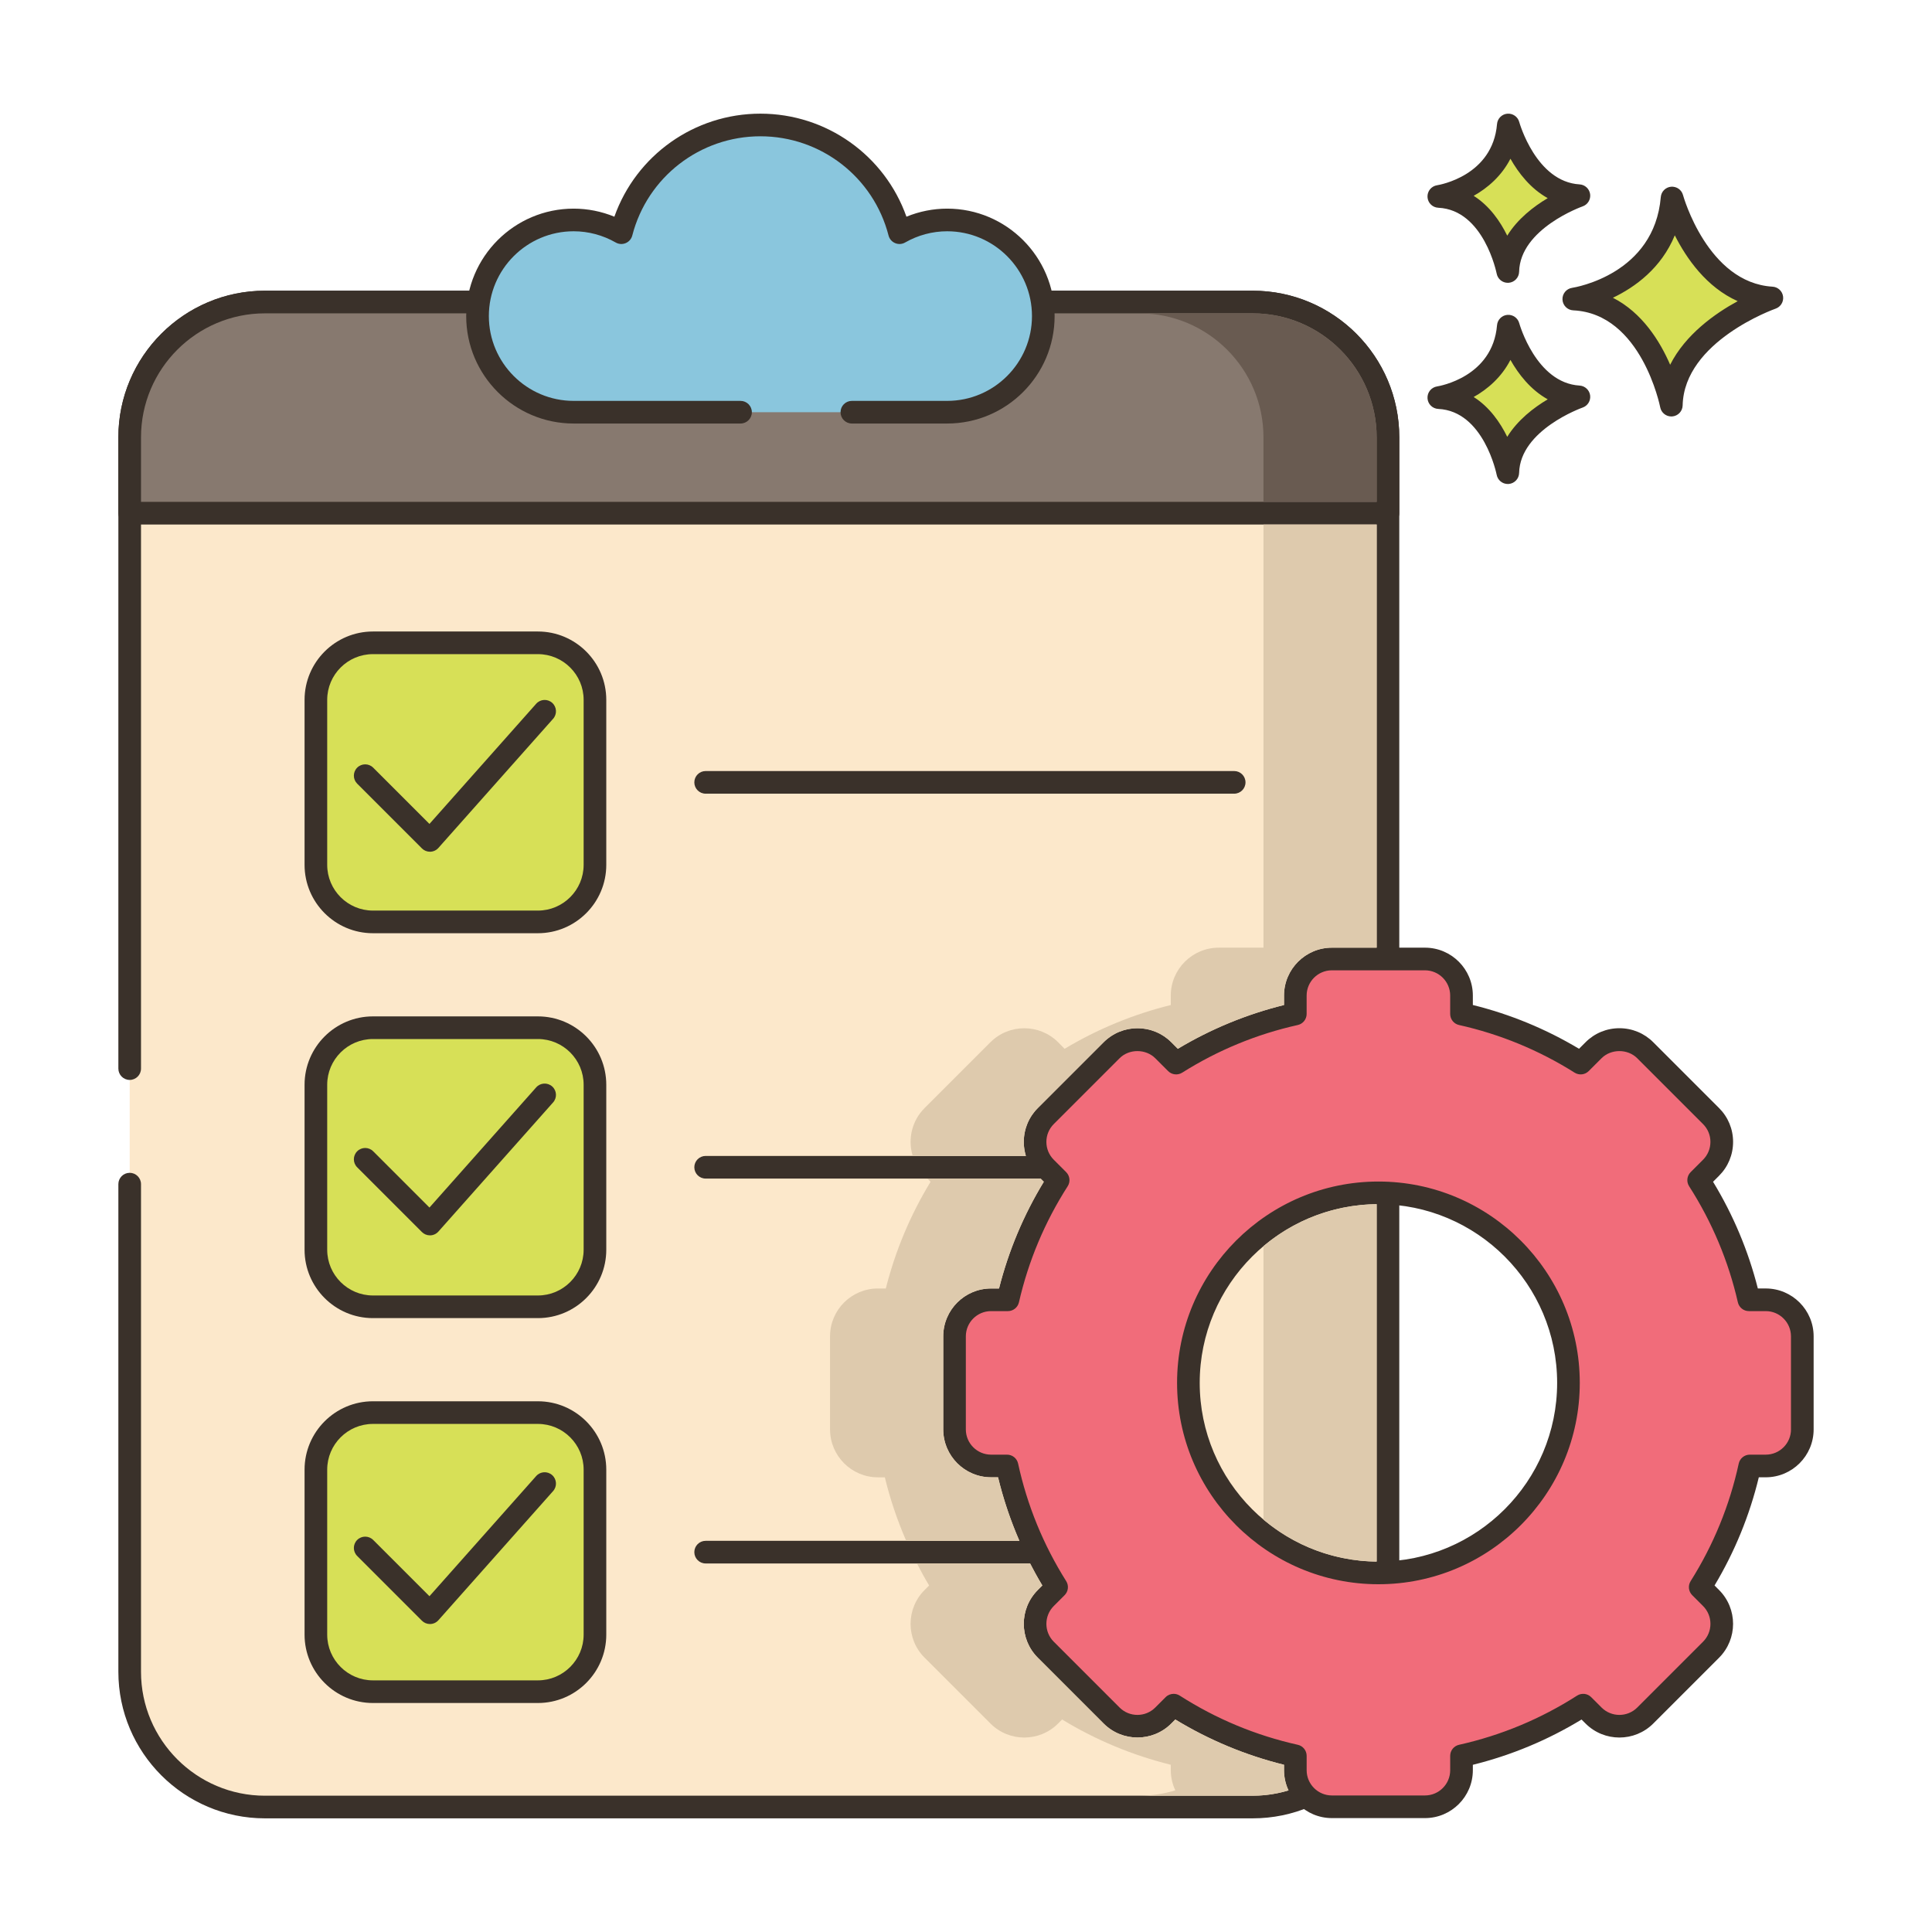
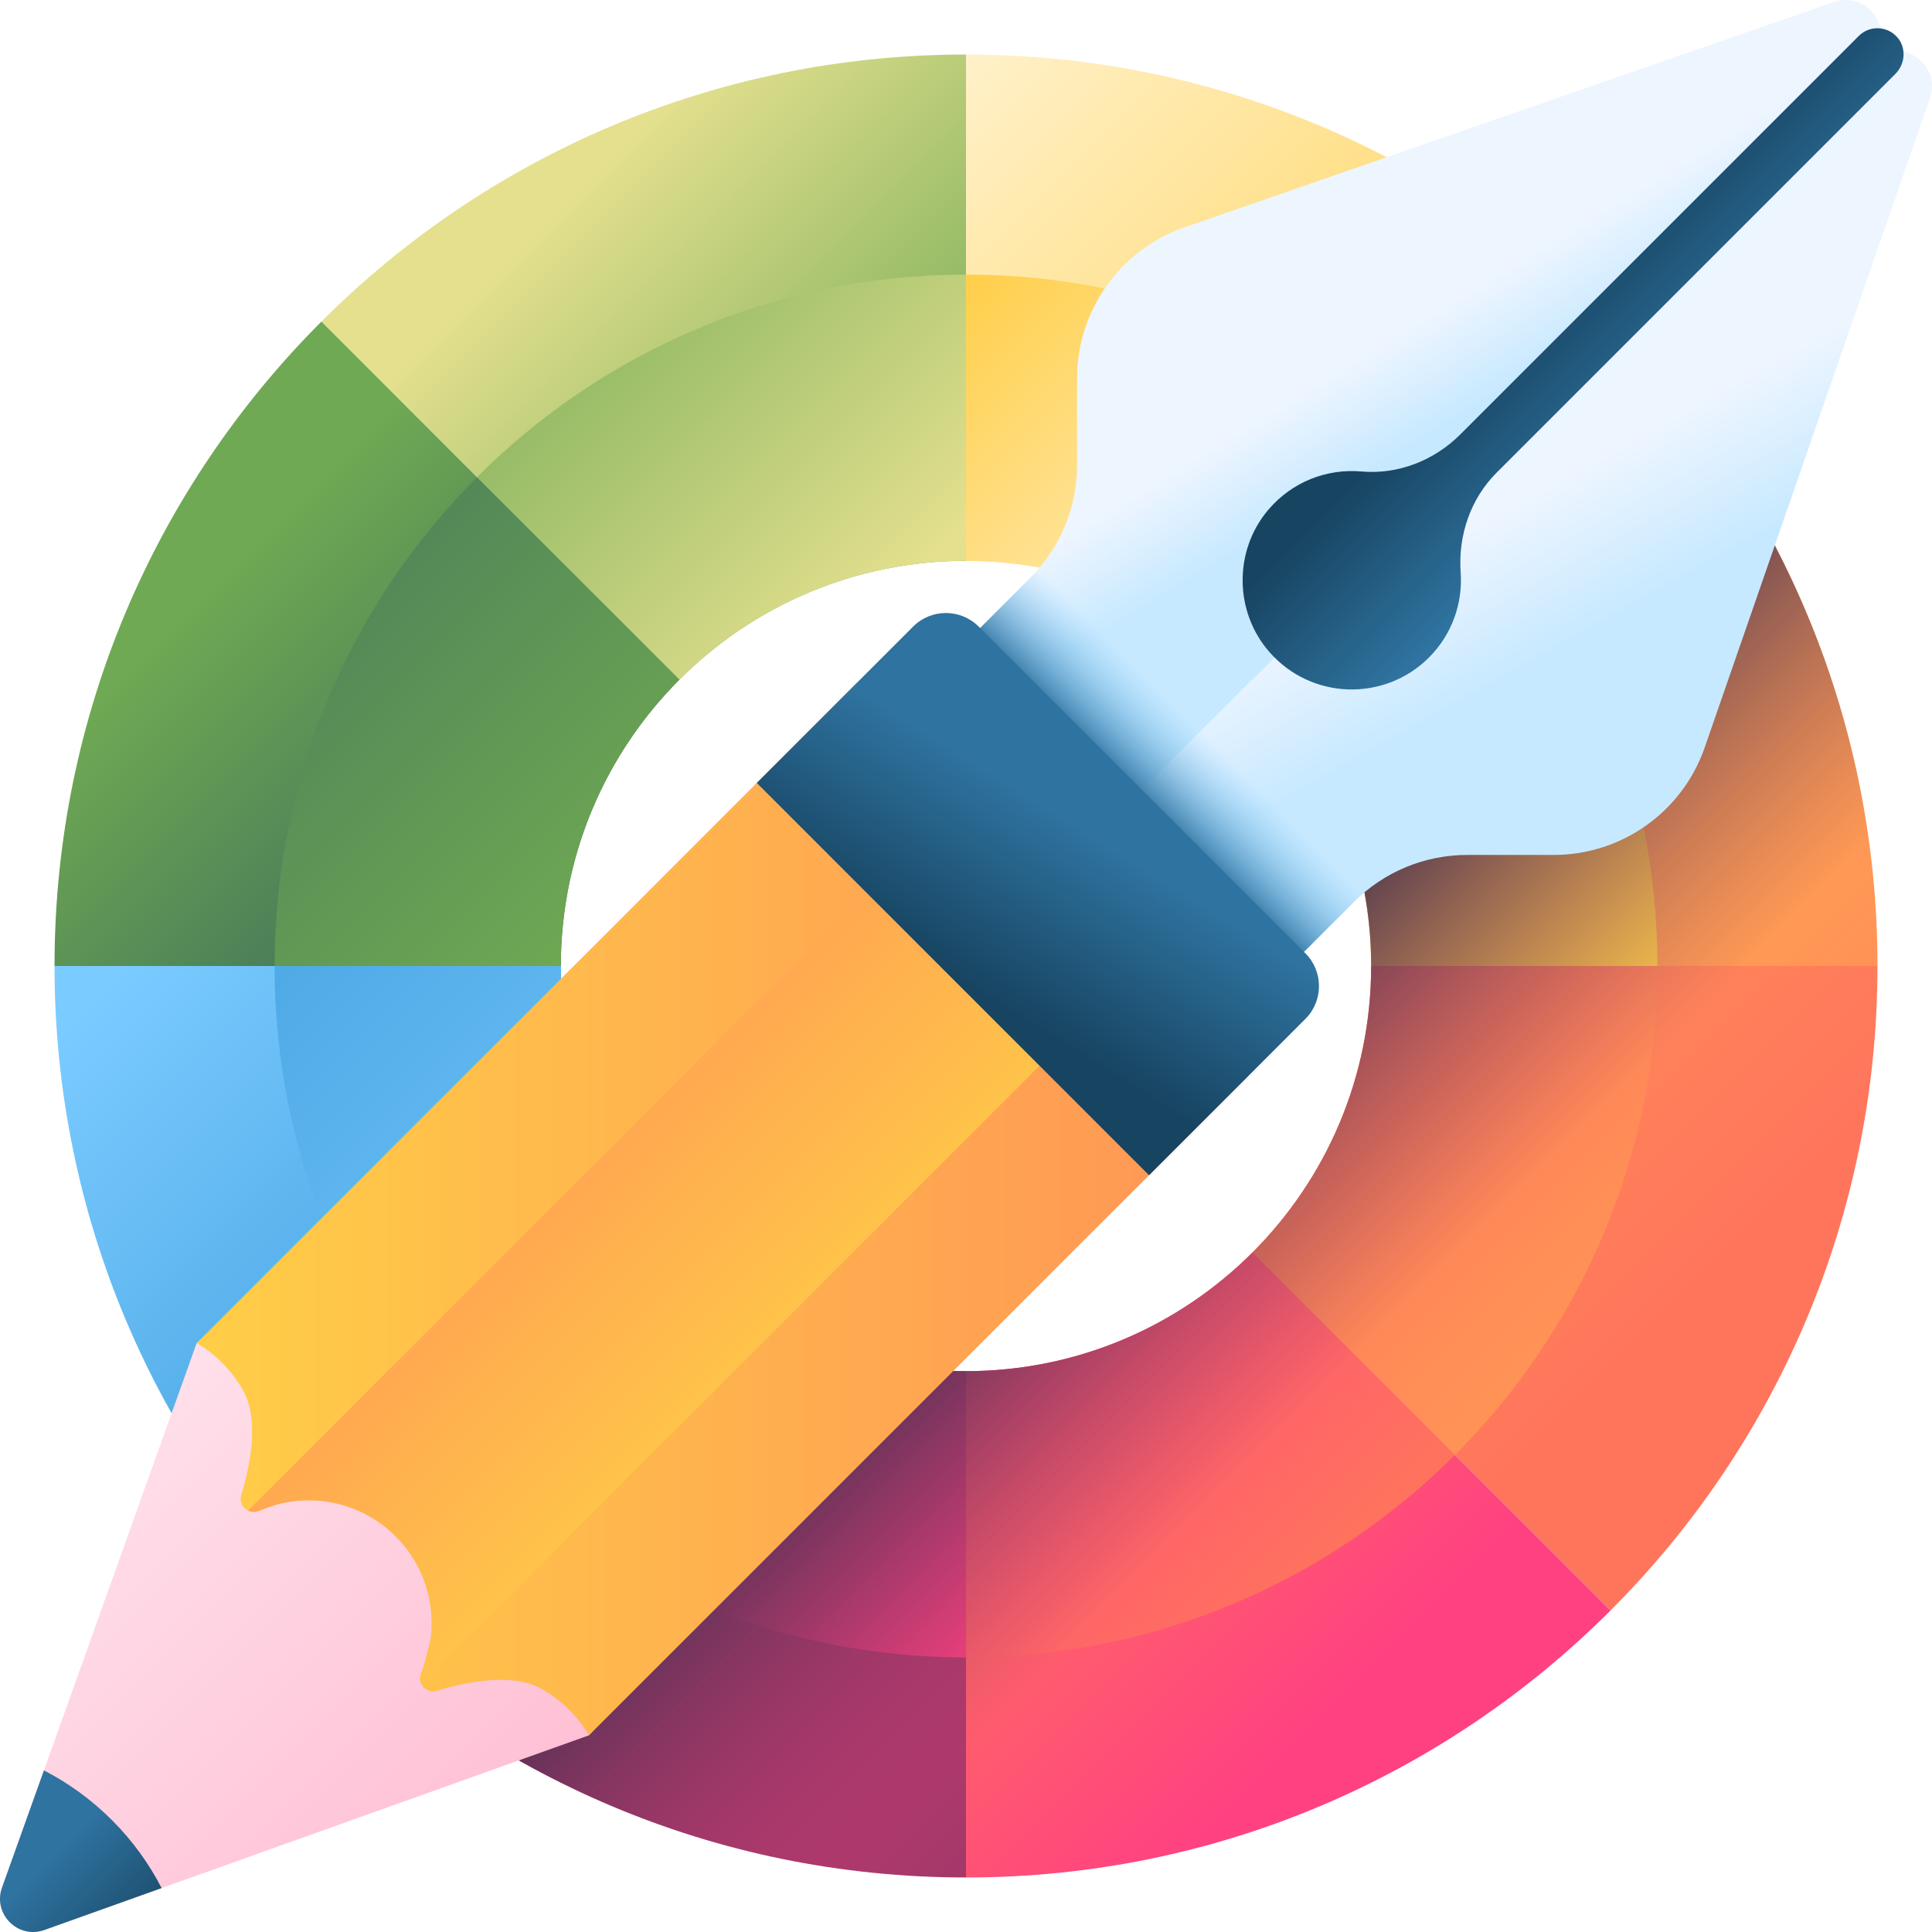
- <svg xmlns="http://www.w3.org/2000/svg" version="1.1" id="fi_1481625" x="0px" y="0px" viewBox="0 0 256 256" style="enable-background:new 0 0 256 256;" xml:space="preserve" width="512" height="512">
-   <style type="text/css">
- 	.st0{fill:#87796F;}
- 	.st1{fill:#3A312A;}
- 	.st2{fill:#D7E057;}
- 	.st3{fill:#F16C7A;}
- 	.st4{fill:#8AC6DD;}
- 	.st5{fill:#FCE8CB;}
- 	.st6{fill:#695B51;}
- 	.st7{fill:#D34E5C;}
- 	.st8{fill:#6CA8BF;}
- 	.st9{fill:#B9C239;}
- 	.st10{fill:#DECAAD;}
- 	.st11{fill:#B9BC39;}
- 	.st12{fill-rule:evenodd;clip-rule:evenodd;fill:#87796F;}
- 	.st13{fill-rule:evenodd;clip-rule:evenodd;fill:#FCE8CB;}
- 	.st14{fill-rule:evenodd;clip-rule:evenodd;fill:#F16C7A;}
- 	.st15{fill:#F5978A;}
- </style>
+ <svg xmlns="http://www.w3.org/2000/svg" xmlns:xlink="http://www.w3.org/1999/xlink" id="fi_2779775" enable-background="new 0 0 510 510" height="512" viewBox="0 0 510 510" width="512">
+   <linearGradient id="lg1">
+     <stop offset="0" stop-color="#fff5d9" />
+     <stop offset="1" stop-color="#ffce47" />
+   </linearGradient>
+   <linearGradient id="SVGID_1_" gradientUnits="userSpaceOnUse" x1="228.956" x2="388.026" xlink:href="#lg1" y1="5.345" y2="164.415" />
+   <linearGradient id="lg2">
+     <stop offset="0" stop-color="#6fa953" />
+     <stop offset="1" stop-color="#43765a" />
+   </linearGradient>
+   <linearGradient id="SVGID_2_" gradientUnits="userSpaceOnUse" x1="45.058" x2="116.259" xlink:href="#lg2" y1="165.361" y2="236.562" />
+   <linearGradient id="lg3">
+     <stop offset="0" stop-color="#e4e08e" />
+     <stop offset="1" stop-color="#6fa953" />
+   </linearGradient>
+   <linearGradient id="SVGID_3_" gradientUnits="userSpaceOnUse" x1="161.177" x2="254.747" xlink:href="#lg3" y1="40.873" y2="134.444" />
+   <linearGradient id="lg4">
+     <stop offset="0" stop-color="#ffce47" />
+     <stop offset="1" stop-color="#ff9356" />
+   </linearGradient>
+   <linearGradient id="SVGID_4_" gradientUnits="userSpaceOnUse" x1="331.832" x2="483.7" xlink:href="#lg4" y1="108.221" y2="260.09" />
+   <linearGradient id="lg5">
+     <stop offset="0" stop-color="#ff9356" />
+     <stop offset="1" stop-color="#ff755c" />
+   </linearGradient>
+   <linearGradient id="SVGID_5_" gradientUnits="userSpaceOnUse" x1="365.57" x2="453.611" xlink:href="#lg5" y1="245.266" y2="333.308" />
+   <linearGradient id="lg6">
+     <stop offset="0" stop-color="#7acbff" />
+     <stop offset="1" stop-color="#45a2e0" />
+   </linearGradient>
+   <linearGradient id="SVGID_6_" gradientUnits="userSpaceOnUse" x1="32.372" x2="135.969" xlink:href="#lg6" y1="255.983" y2="359.58" />
+   <linearGradient id="lg7">
+     <stop offset="0" stop-color="#ff755c" />
+     <stop offset="1" stop-color="#ff4181" />
+   </linearGradient>
+   <linearGradient id="SVGID_7_" gradientUnits="userSpaceOnUse" x1="254.831" x2="341.741" xlink:href="#lg7" y1="375.135" y2="462.044" />
+   <linearGradient id="lg8">
+     <stop offset="0" stop-color="#ff4181" />
+     <stop offset="1" stop-color="#843561" />
+   </linearGradient>
+   <linearGradient id="SVGID_8_" gradientUnits="userSpaceOnUse" x1="106.478" x2="316.633" xlink:href="#lg8" y1="330.088" y2="540.244" />
+   <linearGradient id="SVGID_9_" gradientUnits="userSpaceOnUse" x1="351.073" x2="253.172" xlink:href="#lg1" y1="168.534" y2="70.633" />
+   <linearGradient id="SVGID_10_" gradientUnits="userSpaceOnUse" x1="157.639" x2="36.299" xlink:href="#lg2" y1="248.897" y2="127.557" />
+   <linearGradient id="SVGID_11_" gradientUnits="userSpaceOnUse" x1="242.503" x2="134.517" xlink:href="#lg3" y1="151.245" y2="43.259" />
+   <linearGradient id="SVGID_12_" gradientUnits="userSpaceOnUse" x1="436.365" x2="322.367" xlink:href="#lg4" y1="253.826" y2="139.828" />
+   <linearGradient id="SVGID_13_" gradientUnits="userSpaceOnUse" x1="428.506" x2="352.346" xlink:href="#lg5" y1="337.248" y2="261.088" />
+   <linearGradient id="SVGID_14_" gradientUnits="userSpaceOnUse" x1="187.562" x2="46.948" xlink:href="#lg6" y1="370.101" y2="229.487" />
+   <linearGradient id="SVGID_15_" gradientUnits="userSpaceOnUse" x1="341.317" x2="238.827" xlink:href="#lg7" y1="432.575" y2="330.085" />
+   <linearGradient id="SVGID_16_" gradientUnits="userSpaceOnUse" x1="257.313" x2="132.233" xlink:href="#lg8" y1="439.852" y2="314.772" />
+   <linearGradient id="SVGID_17_" gradientUnits="userSpaceOnUse" x1="358.303" x2="285.612" y1="358.303" y2="285.612">
+     <stop offset="0" stop-color="#843561" stop-opacity="0" />
+     <stop offset="1" stop-color="#3a2f4d" />
+   </linearGradient>
+   <linearGradient id="SVGID_18_" gradientTransform="matrix(.707 .707 -.707 .707 921.447 -721.458)" gradientUnits="userSpaceOnUse" x1="145.995" x2="292.43" y1="1431.997" y2="1431.997">
+     <stop offset="0" stop-color="#ffe0ea" />
+     <stop offset="1" stop-color="#ffc0d5" />
+   </linearGradient>
+   <linearGradient id="SVGID_19_" gradientUnits="userSpaceOnUse" x1="51.915" x2="334.839" xlink:href="#lg4" y1="316.624" y2="316.624" />
+   <linearGradient id="SVGID_20_" gradientUnits="userSpaceOnUse" x1="232.818" x2="128.289" xlink:href="#lg4" y1="363.109" y2="258.58" />
+   <linearGradient id="lg9">
+     <stop offset="0" stop-color="#2f73a0" />
+     <stop offset="1" stop-color="#174461" />
+   </linearGradient>
+   <linearGradient id="SVGID_21_" gradientTransform="matrix(.707 .707 -.707 .707 921.447 -721.458)" gradientUnits="userSpaceOnUse" x1="214.792" x2="252.156" xlink:href="#lg9" y1="1499.633" y2="1499.633" />
+   <linearGradient id="lg10">
+     <stop offset="0" stop-color="#edf5ff" />
+     <stop offset="1" stop-color="#c7e9ff" />
+   </linearGradient>
+   <linearGradient id="SVGID_22_" gradientTransform="matrix(.707 .707 -.707 .707 737.503 -346.489)" gradientUnits="userSpaceOnUse" x1="46.988" x2="72.469" xlink:href="#lg10" y1="569.7" y2="575.898" />
+   <linearGradient id="SVGID_23_" gradientTransform="matrix(.707 .707 -.707 .707 737.503 -346.489)" gradientUnits="userSpaceOnUse" x1="101.952" x2="138.451" xlink:href="#lg10" y1="575.692" y2="586.022" />
+   <linearGradient id="SVGID_24_" gradientTransform="matrix(.707 .707 -.707 .707 737.503 -346.489)" gradientUnits="userSpaceOnUse" x1="111.013" x2="66.075" xlink:href="#lg9" y1="535.308" y2="535.308" />
+   <linearGradient id="SVGID_25_" gradientTransform="matrix(.707 .707 -.707 .707 737.503 -346.489)" gradientUnits="userSpaceOnUse" x1="84.136" x2="84.136" y1="678.695" y2="703.245">
+     <stop offset="0" stop-color="#7acbff" stop-opacity="0" />
+     <stop offset="1" stop-color="#2f73a0" />
+   </linearGradient>
+   <linearGradient id="SVGID_26_" gradientTransform="matrix(.707 .707 -.707 .707 737.503 -346.489)" gradientUnits="userSpaceOnUse" x1="79.049" x2="90.631" xlink:href="#lg9" y1="719.619" y2="769.419" />
  <g>
    <g>
      <g>
-         <path class="st5" d="M165.991,40.021H35.106c-9.898,0-17.921,8.023-17.921,17.921v163.576c0,9.898,8.024,17.921,17.921,17.921     h130.885c9.898,0,17.921-8.024,17.921-17.921V57.942C183.912,48.044,175.888,40.021,165.991,40.021z" />
+         <g>
+           <path d="m425.135 84.865-94.513 94.513c-19.356-19.356-46.094-31.33-75.622-31.33v-133.655c66.438 0 126.598 26.924 170.135 70.472z" fill="url(#SVGID_1_)" />
+           <path d="m179.378 179.378c-19.356 19.356-31.33 46.094-31.33 75.622h-133.655c0-66.438 26.924-126.598 70.472-170.135z" fill="url(#SVGID_2_)" />
+           <path d="m255 14.393v133.655c-29.528 0-56.266 11.974-75.622 31.33l-94.513-94.513c43.537-43.548 103.697-70.472 170.135-70.472z" fill="url(#SVGID_3_)" />
+           <path d="m495.607 255h-133.655c0-29.528-11.974-56.266-31.33-75.622l94.513-94.513c43.548 43.537 70.472 103.697 70.472 170.135z" fill="url(#SVGID_4_)" />
+           <path d="m495.607 255c0 66.438-26.924 126.598-70.472 170.135l-94.513-94.513c19.356-19.356 31.33-46.094 31.33-75.622z" fill="url(#SVGID_5_)" />
+           <path d="m179.378 330.622-94.513 94.513c-43.548-43.537-70.472-103.697-70.472-170.135h133.655c0 29.528 11.974 56.266 31.33 75.622z" fill="url(#SVGID_6_)" />
+           <path d="m425.135 425.135c-43.537 43.548-103.697 70.472-170.135 70.472v-133.655c29.528 0 56.266-11.974 75.622-31.33z" fill="url(#SVGID_7_)" />
+           <path d="m255 361.952v133.655c-66.438 0-126.598-26.924-170.135-70.472l94.513-94.513c19.356 19.356 46.094 31.33 75.622 31.33z" fill="url(#SVGID_8_)" />
+         </g>
+         <g>
+           <path d="m384.063 125.937-53.441 53.441c-19.356-19.356-46.094-31.33-75.622-31.33v-75.564c50.407 0 96.024 20.426 129.063 53.453z" fill="url(#SVGID_9_)" />
+           <path d="m179.378 179.378c-19.356 19.356-31.33 46.094-31.33 75.622h-75.564c0-50.407 20.425-96.024 53.453-129.063z" fill="url(#SVGID_10_)" />
+           <path d="m255 72.484v75.564c-29.528 0-56.266 11.974-75.622 31.33l-53.441-53.441c33.039-33.027 78.656-53.453 129.063-53.453z" fill="url(#SVGID_11_)" />
+           <path d="m437.516 255h-75.564c0-29.528-11.974-56.266-31.33-75.622l53.441-53.441c33.027 33.039 53.453 78.656 53.453 129.063z" fill="url(#SVGID_12_)" />
+           <path d="m437.516 255c0 50.407-20.426 96.024-53.453 129.063l-53.441-53.441c19.356-19.356 31.33-46.094 31.33-75.622z" fill="url(#SVGID_13_)" />
+           <path d="m179.378 330.622-53.441 53.441c-33.027-33.039-53.453-78.656-53.453-129.063h75.564c0 29.528 11.974 56.266 31.33 75.622z" fill="url(#SVGID_14_)" />
+           <path d="m384.063 384.063c-33.039 33.027-78.656 53.453-129.063 53.453v-75.564c29.528 0 56.266-11.974 75.622-31.33z" fill="url(#SVGID_15_)" />
+           <path d="m255 361.952v75.564c-50.407 0-96.024-20.426-129.063-53.453l53.441-53.441c19.356 19.356 46.094 31.33 75.622 31.33z" fill="url(#SVGID_16_)" />
+         </g>
      </g>
+       <path d="m452.919 118.166-98.176 98.176c4.652 11.991 7.209 25.025 7.209 38.657 0 29.528-11.974 56.266-31.33 75.622s-46.094 31.33-75.622 31.33c-13.632 0-26.667-2.557-38.657-7.209l-98.176 98.176c38.85 26.911 85.999 42.688 136.834 42.688 66.438 0 126.598-26.924 170.135-70.472 43.548-43.536 70.472-103.697 70.472-170.135-.001-50.834-15.778-97.983-42.689-136.833z" fill="url(#SVGID_17_)" />
    </g>
    <g>
      <g>
-         <path class="st1" d="M165.99,38.521H35.105c-10.709,0-19.421,8.713-19.421,19.422v83.652c0,0.828,0.672,1.5,1.5,1.5     s1.5-0.672,1.5-1.5V57.942c0-9.055,7.366-16.422,16.421-16.422H165.99c9.055,0,16.422,7.367,16.422,16.422v163.576     c0,9.055-7.367,16.422-16.422,16.422H35.105c-9.055,0-16.421-7.367-16.421-16.422v-64.613c0-0.828-0.672-1.5-1.5-1.5     s-1.5,0.672-1.5,1.5v64.613c0,10.709,8.712,19.422,19.421,19.422H165.99c10.709,0,19.422-8.713,19.422-19.422V57.942     C185.412,47.233,176.699,38.521,165.99,38.521z" />
+         <g>
+           <path d="m51.914 354.541-51.386 143.745c-2.486 6.955 4.23 13.672 11.185 11.186l143.745-51.386c28.679-28.679-74.866-132.223-103.544-103.545z" fill="url(#SVGID_18_)" />
+           <path d="m328.986 284.574-173.53 173.512c-2.835-4.913-7.143-9.26-12.662-12.34-7.54-4.176-19.332-1.89-27.496.586-1.777.529-3.402-.397-4.063-1.814-.416-.85-.491-1.89-.038-2.91.019 0 .019-.019.019-.019.454-1.039.851-2.098 1.191-3.156.151-.51.302-1.02.454-1.531.019-.038.019-.057.019-.094.435-1.644.737-3.288.907-4.97.057-.548.095-1.115.132-1.663.047-.913.056-1.826.026-2.739-.207-6.389-2.294-12.734-6.263-18.124-.964-1.323-2.041-2.57-3.231-3.761-1.191-1.191-2.438-2.268-3.761-3.232-6.161-4.535-13.569-6.614-20.863-6.236-.548.038-1.115.076-1.663.132-1.682.17-3.345.472-4.97.907-.038 0-.057 0-.095.019-.51.151-1.021.302-1.531.454-.548.17-1.077.359-1.606.567-.51.189-1.021.397-1.531.624-.019 0-.019 0-.038.019-1.021.454-2.06.378-2.91-.038-1.417-.661-2.343-2.287-1.814-4.063 2.476-8.164 4.762-19.937.586-27.477-3.081-5.537-7.408-9.846-12.34-12.68l173.512-173.53c7.823-7.805 20.485-7.805 28.29 0l14.759 14.759 45.751 45.751 14.759 14.759c7.804 7.803 7.804 20.464 0 28.288z" fill="url(#SVGID_19_)" />
+           <path d="m314.227 241.525-202.992 202.992c-.416-.85-.491-1.89-.038-2.91.019 0 .019-.019.019-.019.454-1.039 2.419-8.088 2.57-9.751.076-.567.113-1.115.132-1.663.378-7.294-1.701-14.702-6.236-20.863-.964-1.323-2.041-2.57-3.231-3.761-1.191-1.191-2.438-2.268-3.761-3.232-6.161-4.535-13.569-6.614-20.863-6.236-.548.019-1.096.057-1.663.132-1.663.151-3.326.454-4.97.907-.038 0-.057 0-.095.019-.51.132-4.157 1.417-4.668 1.644-.019 0-.019 0-.038.019-1.021.454-2.06.378-2.91-.038l202.992-202.992z" fill="url(#SVGID_20_)" />
+           <path d="m29.544 480.456c-5.44-5.44-11.52-9.805-17.951-13.121l-11.064 30.951c-2.486 6.955 4.23 13.672 11.185 11.185l30.951-11.064c-3.316-6.432-7.681-12.512-13.121-17.951z" fill="url(#SVGID_21_)" />
+         </g>
      </g>
-     </g>
-     <g>
      <g>
-         <path class="st0" d="M165.99,40.021H35.106c-9.898,0-17.922,8.024-17.922,17.921V68h166.728V57.942     C183.912,48.045,175.888,40.021,165.99,40.021z" />
-       </g>
-     </g>
-     <g>
-       <g>
-         <path class="st1" d="M165.99,38.521H35.105c-10.709,0-19.421,8.713-19.421,19.422V68c0,0.828,0.672,1.5,1.5,1.5h166.728     c0.828,0,1.5-0.672,1.5-1.5V57.942C185.412,47.233,176.699,38.521,165.99,38.521z M182.412,66.5H18.685v-8.558     c0-9.055,7.366-16.422,16.421-16.422H165.99c9.055,0,16.422,7.367,16.422,16.422V66.5z" />
-       </g>
-     </g>
-     <g>
-       <g>
-         <path class="st2" d="M71.275,85.177H49.416c-4.175,0-7.56,3.385-7.56,7.56v21.859c0,4.175,3.385,7.56,7.56,7.56h21.859     c4.176,0,7.56-3.385,7.56-7.56V92.737C78.835,88.562,75.451,85.177,71.275,85.177z" />
-       </g>
-     </g>
-     <g>
-       <g>
-         <path class="st1" d="M71.275,83.677H49.416c-4.995,0-9.06,4.064-9.06,9.061v21.858c0,4.996,4.064,9.061,9.06,9.061h21.859     c4.995,0,9.06-4.064,9.06-9.061V92.737C80.335,87.741,76.271,83.677,71.275,83.677z M77.335,114.596     c0,3.342-2.719,6.061-6.06,6.061H49.416c-3.341,0-6.06-2.719-6.06-6.061V92.737c0-3.342,2.719-6.061,6.06-6.061h21.859     c3.341,0,6.06,2.719,6.06,6.061V114.596z" />
-       </g>
-     </g>
-     <g>
-       <g>
-         <path class="st1" d="M163.535,102.167H93.502c-0.828,0-1.5,0.672-1.5,1.5s0.672,1.5,1.5,1.5h70.033c0.828,0,1.5-0.672,1.5-1.5     S164.363,102.167,163.535,102.167z" />
-       </g>
-     </g>
-     <g>
-       <g>
-         <path class="st2" d="M71.275,136.177H49.416c-4.175,0-7.56,3.385-7.56,7.56v21.859c0,4.175,3.385,7.56,7.56,7.56h21.859     c4.176,0,7.56-3.385,7.56-7.56v-21.859C78.835,139.562,75.451,136.177,71.275,136.177z" />
-       </g>
-     </g>
-     <g>
-       <g>
-         <path class="st1" d="M71.275,134.677H49.416c-4.995,0-9.06,4.064-9.06,9.061v21.858c0,4.996,4.064,9.061,9.06,9.061h21.859     c4.995,0,9.06-4.064,9.06-9.061v-21.858C80.335,138.741,76.271,134.677,71.275,134.677z M77.335,165.596     c0,3.342-2.719,6.061-6.06,6.061H49.416c-3.341,0-6.06-2.719-6.06-6.061v-21.858c0-3.342,2.719-6.061,6.06-6.061h21.859     c3.341,0,6.06,2.719,6.06,6.061V165.596z" />
-       </g>
-     </g>
-     <g>
-       <g>
-         <path class="st1" d="M163.535,153.167H93.502c-0.828,0-1.5,0.672-1.5,1.5s0.672,1.5,1.5,1.5h70.033c0.828,0,1.5-0.672,1.5-1.5     S164.363,153.167,163.535,153.167z" />
-       </g>
-     </g>
-     <g>
-       <g>
-         <path class="st2" d="M71.275,187.177H49.416c-4.175,0-7.56,3.385-7.56,7.56v21.859c0,4.175,3.385,7.56,7.56,7.56h21.859     c4.176,0,7.56-3.385,7.56-7.56v-21.859C78.835,190.562,75.451,187.177,71.275,187.177z" />
-       </g>
-     </g>
-     <g>
-       <g>
-         <path class="st1" d="M71.275,185.677H49.416c-4.995,0-9.06,4.064-9.06,9.061v21.858c0,4.996,4.064,9.061,9.06,9.061h21.859     c4.995,0,9.06-4.064,9.06-9.061v-21.858C80.335,189.741,76.271,185.677,71.275,185.677z M77.335,216.596     c0,3.342-2.719,6.061-6.06,6.061H49.416c-3.341,0-6.06-2.719-6.06-6.061v-21.858c0-3.342,2.719-6.061,6.06-6.061h21.859     c3.341,0,6.06,2.719,6.06,6.061V216.596z" />
-       </g>
-     </g>
-     <g>
-       <g>
-         <path class="st1" d="M163.535,204.167H93.502c-0.828,0-1.5,0.672-1.5,1.5s0.672,1.5,1.5,1.5h70.033c0.828,0,1.5-0.672,1.5-1.5     S164.363,204.167,163.535,204.167z" />
-       </g>
-     </g>
-     <g>
-       <g>
-         <path class="st4" d="M125.505,29.144c-2.301,0-4.454,0.619-6.317,1.687c-2.113-8.207-9.563-14.271-18.43-14.271     s-16.317,6.064-18.43,14.271c-1.863-1.067-4.016-1.687-6.317-1.687c-7.035,0-12.737,5.703-12.737,12.738     c0,7.035,5.703,12.737,12.737,12.737h49.493c7.035,0,12.738-5.703,12.738-12.737C138.243,34.847,132.54,29.144,125.505,29.144z" />
-       </g>
-     </g>
-     <g>
-       <g>
-         <path class="st1" d="M125.505,27.645c-1.851,0-3.687,0.366-5.396,1.069c-2.878-8.124-10.592-13.654-19.351-13.654     s-16.473,5.53-19.351,13.654c-1.709-0.703-3.545-1.069-5.396-1.069c-7.851,0-14.237,6.387-14.237,14.237     s6.387,14.237,14.237,14.237h22.114c0.828,0,1.5-0.672,1.5-1.5s-0.672-1.5-1.5-1.5H76.013c-6.196,0-11.237-5.041-11.237-11.237     s5.041-11.237,11.237-11.237c1.946,0,3.873,0.515,5.57,1.487c0.406,0.234,0.896,0.264,1.329,0.081     c0.432-0.182,0.753-0.555,0.869-1.008c1.993-7.74,8.975-13.146,16.978-13.146s14.984,5.405,16.978,13.146     c0.116,0.453,0.438,0.826,0.869,1.008c0.434,0.183,0.923,0.153,1.329-0.081c1.697-0.973,3.624-1.487,5.57-1.487     c6.196,0,11.237,5.041,11.237,11.237s-5.041,11.237-11.237,11.237h-12.629c-0.828,0-1.5,0.672-1.5,1.5s0.672,1.5,1.5,1.5h12.629     c7.851,0,14.237-6.387,14.237-14.237S133.355,27.645,125.505,27.645z" />
-       </g>
-     </g>
-     <g>
-       <g>
-         <path class="st1" d="M73.165,93.125c-0.621-0.552-1.568-0.494-2.117,0.125l-14.143,15.924l-7.455-7.455     c-0.586-0.586-1.535-0.586-2.121,0s-0.586,1.535,0,2.121l8.58,8.58c0.281,0.282,0.663,0.439,1.061,0.439     c0.015,0,0.029,0,0.044-0.001c0.413-0.012,0.803-0.194,1.077-0.503L73.29,95.242C73.841,94.623,73.784,93.675,73.165,93.125z" />
-       </g>
-     </g>
-     <g>
-       <g>
-         <path class="st1" d="M73.165,143.958c-0.621-0.551-1.568-0.495-2.117,0.125l-14.143,15.924l-7.455-7.455     c-0.586-0.586-1.535-0.586-2.121,0s-0.586,1.535,0,2.121l8.58,8.58c0.281,0.282,0.663,0.439,1.061,0.439     c0.015,0,0.029,0,0.044-0.001c0.413-0.012,0.803-0.194,1.077-0.503l15.199-17.113C73.841,145.456,73.784,144.508,73.165,143.958z     " />
-       </g>
-     </g>
-     <g>
-       <g>
-         <path class="st1" d="M73.165,195.458c-0.621-0.551-1.568-0.494-2.117,0.125l-14.143,15.924l-7.455-7.455     c-0.586-0.586-1.535-0.586-2.121,0s-0.586,1.535,0,2.121l8.58,8.58c0.281,0.282,0.663,0.439,1.061,0.439     c0.015,0,0.029,0,0.044-0.001c0.413-0.012,0.803-0.194,1.077-0.503l15.199-17.113C73.841,196.956,73.784,196.008,73.165,195.458z     " />
-       </g>
-     </g>
-     <g>
-       <g>
-         <path class="st2" d="M221.558,26.237c-0.974,11.563-13.025,13.389-13.025,13.389c10.347,0.487,12.925,14.059,12.925,14.059     c0.221-9.677,13.321-14.202,13.321-14.202C224.967,38.896,221.558,26.237,221.558,26.237z" />
-       </g>
-     </g>
-     <g>
-       <g>
-         <path class="st1" d="M234.87,37.986c-8.604-0.515-11.832-12.025-11.863-12.142c-0.19-0.702-0.852-1.161-1.584-1.102     c-0.725,0.066-1.298,0.642-1.359,1.367c-0.859,10.216-11.312,11.964-11.754,12.032c-0.763,0.116-1.313,0.791-1.273,1.561     c0.04,0.771,0.657,1.385,1.428,1.421c9.027,0.426,11.498,12.719,11.521,12.844c0.138,0.711,0.76,1.217,1.473,1.217     c0.042,0,0.084-0.002,0.126-0.005c0.765-0.064,1.357-0.693,1.375-1.46c0.193-8.509,12.191-12.777,12.312-12.819     c0.676-0.234,1.092-0.914,0.994-1.622C236.168,38.569,235.584,38.028,234.87,37.986z M221.304,48.331     c-1.356-3.13-3.709-6.906-7.587-8.876c2.931-1.404,6.409-3.913,8.202-8.272c1.551,3.07,4.199,6.88,8.334,8.722     C227.245,41.545,223.33,44.311,221.304,48.331z" />
-       </g>
-     </g>
-     <g>
-       <g>
-         <path class="st2" d="M199.859,43.217c-0.689,8.179-9.213,9.471-9.213,9.471c7.318,0.344,9.142,9.944,9.142,9.944     c0.156-6.845,9.422-10.045,9.422-10.045C202.27,52.171,199.859,43.217,199.859,43.217z" />
-       </g>
-     </g>
-     <g>
-       <g>
-         <path class="st1" d="M209.302,51.09c-5.767-0.346-7.973-8.187-7.995-8.266c-0.189-0.702-0.859-1.164-1.581-1.102     c-0.726,0.065-1.3,0.643-1.361,1.368c-0.578,6.871-7.646,8.066-7.941,8.113c-0.763,0.116-1.313,0.791-1.273,1.561     c0.04,0.771,0.657,1.385,1.428,1.421c6.035,0.284,7.723,8.645,7.738,8.727c0.136,0.712,0.759,1.22,1.473,1.22     c0.041,0,0.083-0.002,0.124-0.005c0.766-0.063,1.359-0.693,1.377-1.461c0.13-5.709,8.332-8.633,8.412-8.661     c0.677-0.233,1.094-0.913,0.997-1.622C210.601,51.674,210.016,51.133,209.302,51.09z M199.717,57.884     c-0.924-1.886-2.34-3.947-4.447-5.279c1.855-1.041,3.697-2.63,4.87-4.917c1.058,1.874,2.655,3.955,4.942,5.225     C203.231,54.012,201.093,55.652,199.717,57.884z" />
-       </g>
-     </g>
-     <g>
-       <g>
-         <path class="st2" d="M199.859,16.56c-0.689,8.179-9.213,9.47-9.213,9.47c7.318,0.344,9.142,9.944,9.142,9.944     c0.156-6.845,9.422-10.045,9.422-10.045C202.27,25.514,199.859,16.56,199.859,16.56z" />
-       </g>
-     </g>
-     <g>
-       <g>
-         <path class="st1" d="M209.302,24.432c-5.767-0.345-7.973-8.186-7.995-8.265c-0.189-0.702-0.859-1.163-1.581-1.102     c-0.726,0.065-1.3,0.643-1.361,1.368c-0.578,6.871-7.646,8.066-7.941,8.113c-0.763,0.116-1.313,0.791-1.273,1.561     c0.04,0.771,0.657,1.385,1.428,1.421c6.035,0.284,7.723,8.645,7.738,8.727c0.136,0.712,0.759,1.22,1.473,1.22     c0.041,0,0.083-0.002,0.124-0.005c0.766-0.063,1.359-0.693,1.377-1.461c0.13-5.709,8.332-8.634,8.413-8.662     c0.676-0.233,1.093-0.913,0.996-1.622C210.601,25.016,210.016,24.474,209.302,24.432z M199.717,31.227     c-0.924-1.886-2.34-3.947-4.447-5.279c1.855-1.041,3.697-2.63,4.87-4.917c1.058,1.874,2.655,3.954,4.941,5.224     C203.231,27.354,201.093,28.994,199.717,31.227z" />
-       </g>
-     </g>
-     <g>
-       <g>
-         <path class="st3" d="M233.972,172.229h-2.231c-1.308-5.717-3.587-11.063-6.657-15.855l1.641-1.642     c1.891-1.891,1.891-4.958,0-6.85l-8.72-8.72c-1.892-1.891-4.958-1.891-6.85,0l-1.703,1.703     c-4.782-3.012-10.106-5.242-15.793-6.51v-2.44c0-2.675-2.169-4.844-4.843-4.844h-12.333c-2.675,0-4.843,2.168-4.843,4.844v2.44     c-5.687,1.269-11.011,3.498-15.793,6.51l-1.703-1.703c-1.891-1.891-4.958-1.891-6.85,0l-8.721,8.72     c-1.891,1.892-1.891,4.958,0,6.85l1.642,1.642c-3.07,4.792-5.35,10.138-6.657,15.855h-2.231c-2.675,0-4.843,2.168-4.843,4.843     v12.333c0,2.675,2.168,4.843,4.843,4.843h2.115c1.258,5.787,3.509,11.203,6.569,16.06l-1.437,1.437     c-1.891,1.891-1.891,4.958,0,6.85l8.721,8.72c1.892,1.892,4.958,1.892,6.85,0l1.375-1.375c4.866,3.118,10.304,5.418,16.121,6.716     v1.907c0,2.675,2.169,4.843,4.843,4.843h12.333c2.675,0,4.843-2.168,4.843-4.843v-1.907c5.817-1.297,11.255-3.598,16.121-6.716     l1.375,1.375c1.891,1.892,4.958,1.892,6.85,0l8.72-8.72c1.891-1.891,1.891-4.958,0-6.85l-1.437-1.437     c3.059-4.857,5.311-10.272,6.569-16.06h2.115c2.675,0,4.843-2.168,4.843-4.843v-12.333     C238.816,174.397,236.647,172.229,233.972,172.229z M182.649,208.419c-13.906,0-25.18-11.274-25.18-25.18     c0-13.907,11.274-25.18,25.18-25.18c13.907,0,25.18,11.273,25.18,25.18C207.829,197.146,196.556,208.419,182.649,208.419z" />
-       </g>
-     </g>
-     <g>
-       <g>
-         <path class="st1" d="M182.649,156.559c-14.712,0-26.681,11.969-26.681,26.681c0,14.711,11.969,26.68,26.681,26.68     c14.711,0,26.68-11.969,26.68-26.68C209.329,168.527,197.36,156.559,182.649,156.559z M182.649,206.919     c-13.058,0-23.681-10.623-23.681-23.68c0-13.058,10.623-23.681,23.681-23.681c13.057,0,23.68,10.623,23.68,23.681     C206.329,196.296,195.706,206.919,182.649,206.919z M233.973,170.729h-1.05c-1.263-4.987-3.255-9.733-5.935-14.138l0.797-0.798     c1.198-1.198,1.858-2.791,1.858-4.485c0-1.695-0.66-3.288-1.858-4.485l-8.72-8.721c-1.198-1.198-2.791-1.858-4.485-1.858     c-1.695,0-3.288,0.66-4.485,1.858l-0.866,0.866c-4.391-2.627-9.113-4.574-14.069-5.801v-1.252c0-3.498-2.846-6.344-6.344-6.344     h-12.333c-3.497,0-6.343,2.846-6.343,6.344v1.252c-4.956,1.227-9.679,3.174-14.069,5.801l-0.867-0.866     c-1.197-1.198-2.79-1.858-4.485-1.858c-1.694,0-3.287,0.66-4.485,1.858l-8.72,8.721c-1.198,1.197-1.858,2.79-1.858,4.485     c0,1.694,0.66,3.287,1.858,4.485l0.798,0.798c-2.679,4.402-4.671,9.147-5.936,14.138h-1.05c-3.497,0-6.343,2.846-6.343,6.343     v12.333c0,3.498,2.846,6.344,6.343,6.344h0.922c1.221,5.052,3.19,9.864,5.865,14.336l-0.6,0.6c-2.474,2.474-2.474,6.497,0,8.971     l8.72,8.721c2.476,2.473,6.499,2.472,8.971,0l0.532-0.531c4.481,2.727,9.317,4.74,14.404,5.999v0.719     c0,3.497,2.846,6.343,6.343,6.343h12.333c3.498,0,6.344-2.846,6.344-6.343v-0.719c5.087-1.259,9.922-3.272,14.403-5.999     l0.532,0.531c2.472,2.473,6.497,2.474,8.971,0l8.72-8.721c2.474-2.474,2.474-6.497,0-8.971l-0.6-0.6     c2.675-4.472,4.644-9.283,5.866-14.336h0.921c3.497,0,6.343-2.846,6.343-6.344v-12.333     C240.315,173.575,237.47,170.729,233.973,170.729z M237.315,189.405c0,1.844-1.5,3.344-3.343,3.344h-2.115     c-0.706,0-1.315,0.492-1.466,1.182c-1.202,5.533-3.347,10.774-6.373,15.578c-0.373,0.593-0.286,1.365,0.209,1.86l1.437,1.437     c1.304,1.304,1.304,3.425,0,4.729l-8.72,8.721c-1.305,1.303-3.426,1.303-4.729,0l-1.375-1.375c-0.497-0.5-1.275-0.581-1.87-0.202     c-4.81,3.081-10.07,5.272-15.638,6.514c-0.687,0.152-1.174,0.761-1.174,1.464v1.907c0,1.843-1.5,3.343-3.344,3.343h-12.333     c-1.843,0-3.343-1.5-3.343-3.343v-1.907c0-0.703-0.487-1.312-1.174-1.464c-5.567-1.241-10.829-3.433-15.639-6.514     c-0.249-0.159-0.53-0.237-0.809-0.237c-0.388,0-0.772,0.149-1.062,0.439l-1.375,1.375c-1.301,1.303-3.422,1.304-4.729,0     l-8.72-8.721c-1.304-1.304-1.304-3.425,0-4.729l1.437-1.437c0.495-0.495,0.582-1.268,0.209-1.86     c-3.026-4.805-5.171-10.046-6.372-15.578c-0.149-0.689-0.76-1.182-1.466-1.182h-2.116c-1.843,0-3.343-1.5-3.343-3.344v-12.333     c0-1.843,1.5-3.343,3.343-3.343h2.231c0.699,0,1.306-0.483,1.462-1.165c1.253-5.473,3.426-10.646,6.459-15.38     c0.381-0.594,0.296-1.372-0.202-1.87l-1.642-1.642c-0.632-0.632-0.979-1.472-0.979-2.364c0-0.894,0.348-1.732,0.979-2.364     l8.72-8.721c1.264-1.265,3.465-1.263,4.729,0l1.704,1.703c0.496,0.495,1.268,0.58,1.86,0.209     c4.727-2.979,9.881-5.104,15.319-6.316c0.687-0.152,1.174-0.762,1.174-1.464v-2.439c0-1.844,1.5-3.344,3.343-3.344h12.333     c1.844,0,3.344,1.5,3.344,3.344v2.439c0,0.702,0.487,1.312,1.174,1.464c5.438,1.214,10.593,3.339,15.319,6.316     c0.593,0.371,1.366,0.286,1.86-0.209l1.703-1.703c1.263-1.263,3.464-1.265,4.729,0l8.72,8.721     c0.632,0.632,0.979,1.471,0.979,2.364c0,0.893-0.348,1.732-0.979,2.364l-1.641,1.642c-0.498,0.499-0.583,1.276-0.202,1.87     c3.034,4.736,5.207,9.91,6.458,15.379c0.155,0.683,0.763,1.166,1.462,1.166h2.231c1.843,0,3.343,1.5,3.343,3.343V189.405z" />
-       </g>
-     </g>
-     <g>
-       <g>
-         <path class="st10" d="M167.416,165.122v36.23c4.06,3.42,9.29,5.51,15,5.56v-47.35     C176.706,159.622,171.476,161.702,167.416,165.122z" />
-       </g>
-     </g>
-     <g>
-       <g>
-         <path class="st10" d="M132.245,195.752h-0.92c-3.5,0-6.34-2.85-6.34-6.35v-12.33c0-3.5,2.84-6.34,6.34-6.34h1.05     c1.26-4.99,3.25-9.74,5.93-14.14l-0.42-0.43h-15l0.42,0.43c-2.68,4.4-4.67,9.15-5.93,14.14h-1.05c-3.5,0-6.34,2.84-6.34,6.34     v12.33c0,3.5,2.84,6.35,6.34,6.35h0.92c0.7,2.89,1.65,5.7,2.83,8.41h15C133.896,201.452,132.946,198.642,132.245,195.752z      M170.136,233.842c-5.08-1.26-9.92-3.27-14.4-6l-0.53,0.53c-2.47,2.48-6.5,2.48-8.97,0l-8.72-8.72c-2.48-2.47-2.48-6.49,0-8.97     l0.6-0.6c-0.58-0.95-1.11-1.93-1.62-2.92h-15c0.51,0.99,1.04,1.97,1.62,2.92l-0.6,0.6c-2.48,2.48-2.48,6.5,0,8.97l8.72,8.72     c2.47,2.48,6.5,2.48,8.97,0l0.53-0.53c4.48,2.73,9.32,4.74,14.4,6v0.72c0,0.96,0.22,1.86,0.6,2.67c-1.5,0.46-3.09,0.71-4.75,0.71     h15c1.66,0,3.25-0.25,4.75-0.71c-0.38-0.81-0.6-1.71-0.6-2.67V233.842z M167.416,69.502v56.07h-5.93c-3.5,0-6.35,2.85-6.35,6.34     v1.26c-4.95,1.22-9.68,3.17-14.07,5.8l-0.86-0.87c-2.47-2.47-6.5-2.47-8.97,0l-8.72,8.72c-1.72,1.71-2.24,4.17-1.58,6.34h15     c-0.66-2.17-0.14-4.63,1.58-6.34l8.72-8.72c2.47-2.47,6.5-2.47,8.97,0l0.86,0.87c4.39-2.63,9.12-4.58,14.07-5.8v-1.26     c0-3.49,2.85-6.34,6.35-6.34h5.93v-56.07H167.416z" />
-       </g>
-     </g>
-     <g>
-       <g>
-         <path class="st6" d="M165.986,41.522h-15c9.06,0,16.43,7.37,16.43,16.42v8.56h15v-8.56     C182.416,48.892,175.046,41.522,165.986,41.522z" />
+         <g>
+           <g>
+             <path d="m493.814 16.187-209.535 209.535-30.651-30.651c-6.681-6.681-6.681-17.514 0-24.195l18.332-18.332c7.913-7.913 12.358-18.645 12.358-29.835v-22.845c0-17.973 11.385-33.973 28.366-39.863l171.345-59.434c9.486-3.291 16.884 8.52 9.785 15.62z" fill="url(#SVGID_22_)" />
+             <path d="m493.814 16.187-209.535 209.535 30.651 30.651c6.681 6.681 17.514 6.681 24.195 0l18.332-18.332c7.913-7.913 18.645-12.358 29.835-12.358h22.844c17.973 0 33.973-11.385 39.863-28.366l59.434-171.346c3.291-9.485-8.52-16.884-15.619-9.784z" fill="url(#SVGID_23_)" />
+           </g>
+           <path d="m395.093 124.746 105.248-105.248c2.62-2.62 2.931-6.885.485-9.669-2.68-3.051-7.33-3.163-10.156-.338l-105.17 105.171c-6.886 6.886-16.428 10.656-26.129 9.799-8.973-.792-18.245 2.605-24.642 10.195-9.065 10.755-8.921 26.797.316 37.405 11.09 12.736 30.43 13.235 42.167 1.498 6.147-6.147 8.935-14.378 8.369-22.417-.692-9.795 2.569-19.453 9.512-26.396z" fill="url(#SVGID_24_)" />
+           <path d="m282.54 134.813c-1.988 6.635-5.594 12.743-10.58 17.73l-18.332 18.332c-6.681 6.681-6.681 17.514 0 24.195l30.651 30.651 30.651 30.651c6.681 6.681 17.514 6.681 24.195 0l18.332-18.332c4.987-4.987 11.095-8.593 17.73-10.58z" fill="url(#SVGID_25_)" />
+         </g>
+         <path d="m303.325 310.235-103.559-103.56 41.271-41.271c4.78-4.78 12.529-4.78 17.308 0l86.251 86.251c4.78 4.78 4.78 12.529 0 17.308z" fill="url(#SVGID_26_)" />
      </g>
    </g>
  </g>
</svg>
